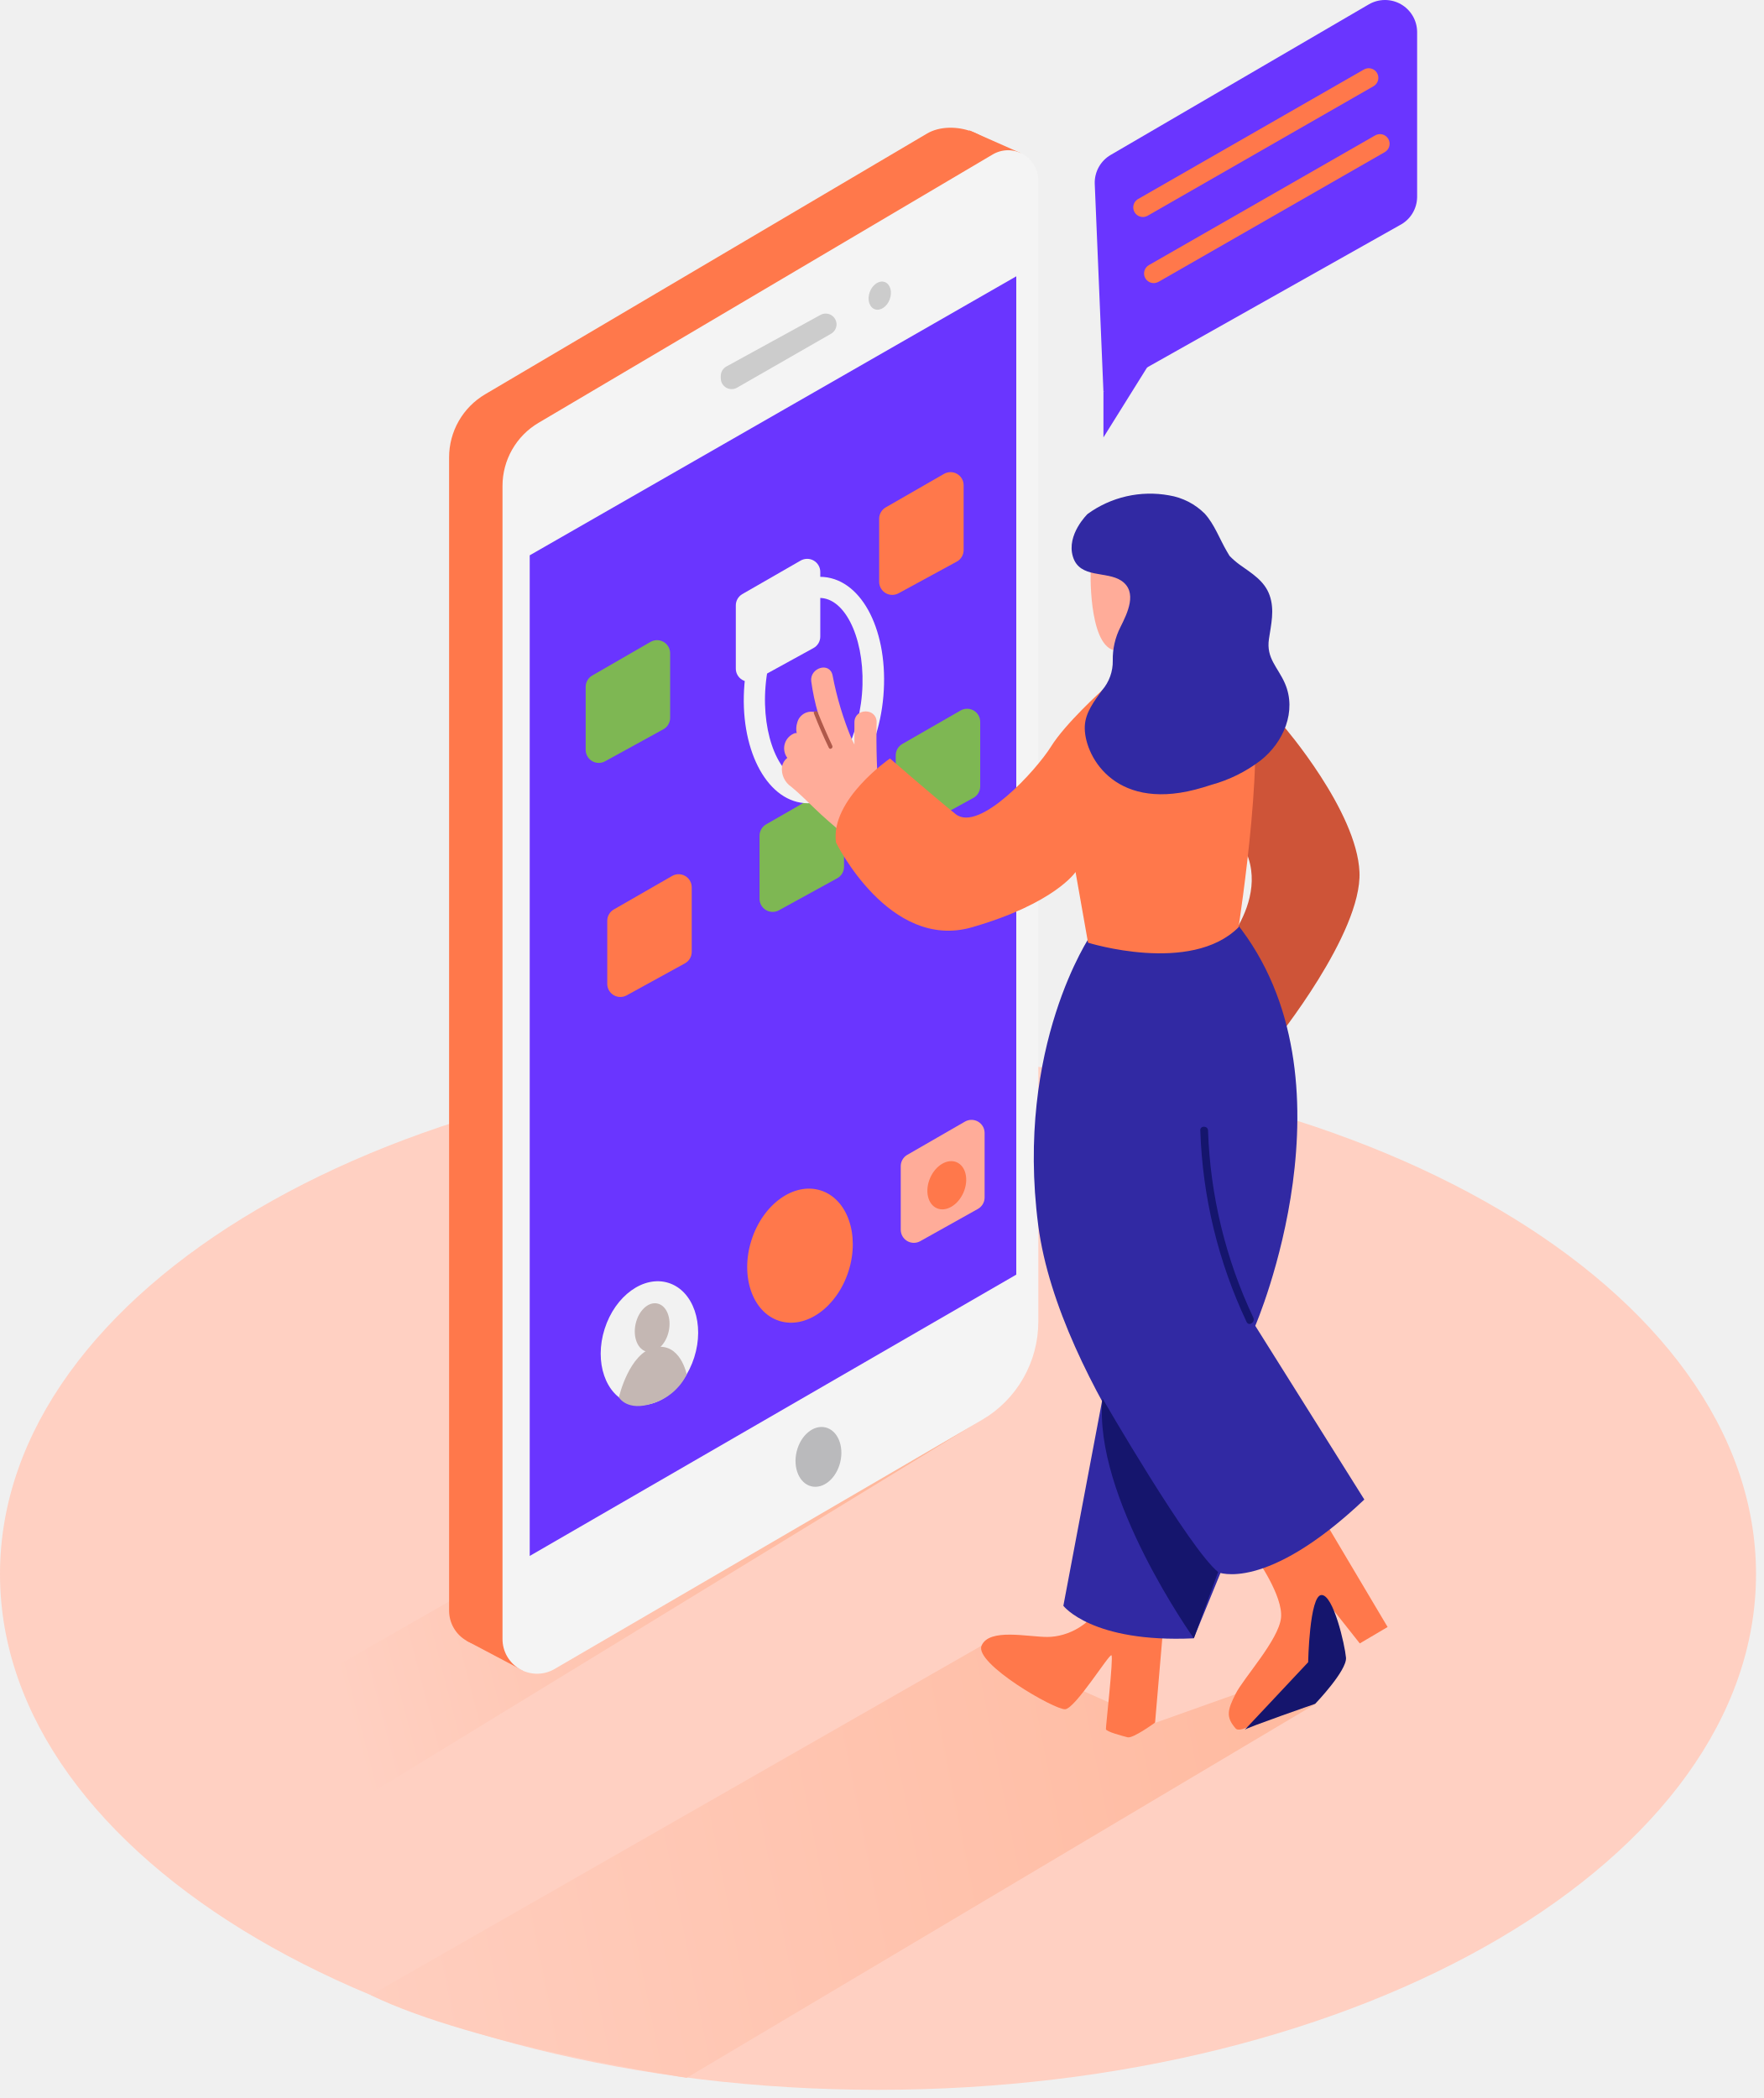
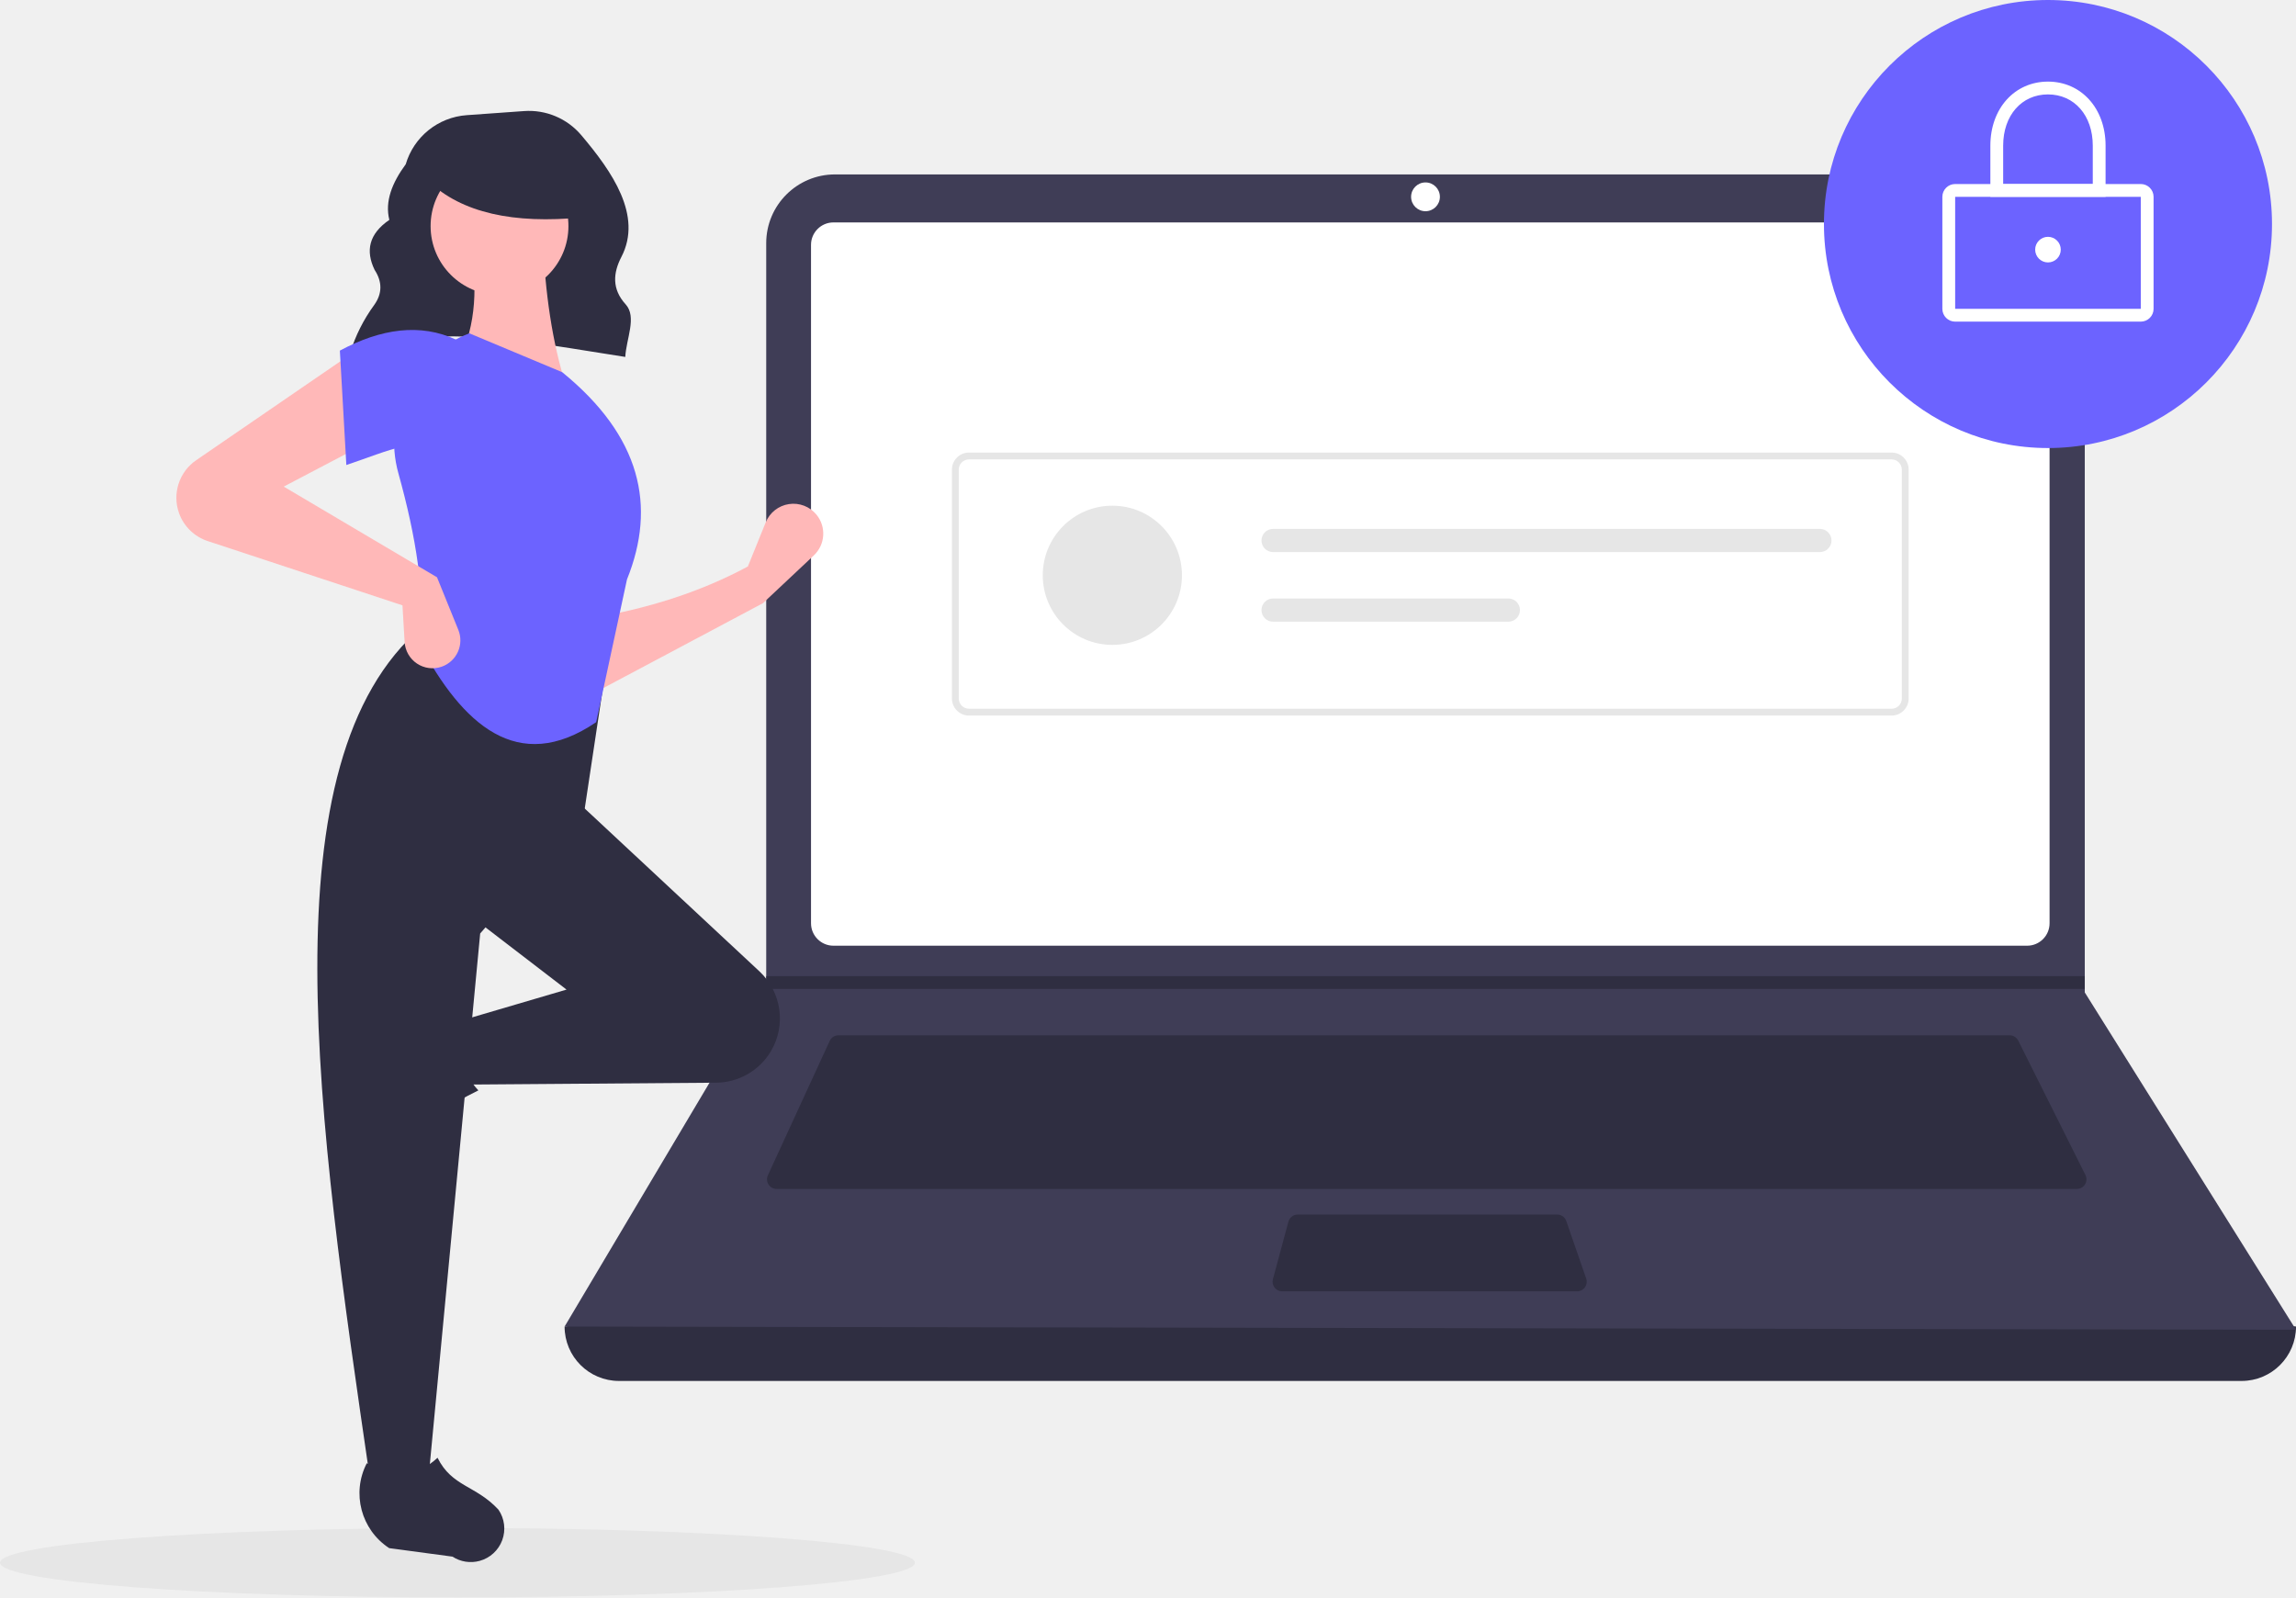
- <svg xmlns="http://www.w3.org/2000/svg" width="174" height="207" viewBox="0 0 174 207" fill="none">
-   <path d="M86.629 206.193C134.473 206.193 173.258 183.41 173.258 155.305C173.258 127.2 134.473 104.417 86.629 104.417C38.785 104.417 0 127.2 0 155.305C0 183.41 38.785 206.193 86.629 206.193Z" fill="#FFD0C2" />
-   <path d="M11.787 176.605L61.975 147.913L81.633 141.579L89.579 138.75L97.427 139.731L25.543 183.677C25.543 183.677 22.045 181.639 11.787 176.605Z" fill="url(#paint0_linear_511_411)" />
-   <path d="M36.577 196.848L96.819 162.385L113.966 169.989L121.913 167.16L129.761 168.141L67.755 205.007C67.755 205.007 46.843 201.859 36.577 196.848Z" fill="url(#paint1_linear_511_411)" />
-   <path d="M95.655 12.868L100.727 15.111L95.853 17.256L94.682 14.731" fill="#FF784B" />
-   <path d="M49.444 161.868L91.579 137.313C93.27 136.327 94.674 134.917 95.651 133.222C96.629 131.526 97.147 129.605 97.153 127.648L98.514 16.115C98.514 13.187 93.952 11.697 91.45 13.187L47.862 38.905C46.78 39.544 45.884 40.453 45.261 41.544C44.638 42.635 44.311 43.869 44.31 45.126V158.925C44.312 159.524 44.471 160.113 44.772 160.632C45.074 161.151 45.506 161.581 46.027 161.879C46.547 162.178 47.137 162.334 47.737 162.332C48.337 162.329 48.925 162.169 49.444 161.868Z" fill="#FF784B" />
-   <path d="M46.067 161.906L51.58 164.818L50.942 160.978L47.117 160.286" fill="#FF784B" />
-   <path d="M54.728 164.666L96.864 140.111C98.562 139.123 99.971 137.707 100.95 136.005C101.929 134.302 102.445 132.372 102.446 130.408V17.811C102.447 17.284 102.309 16.766 102.045 16.31C101.781 15.854 101.4 15.477 100.943 15.215C100.485 14.954 99.967 14.819 99.44 14.823C98.913 14.828 98.397 14.972 97.944 15.24L53.132 41.719C52.05 42.357 51.154 43.267 50.531 44.358C49.908 45.449 49.581 46.683 49.58 47.939V161.715C49.579 162.318 49.737 162.911 50.038 163.432C50.34 163.954 50.774 164.387 51.297 164.687C51.82 164.987 52.413 165.143 53.016 165.139C53.618 165.135 54.209 164.972 54.728 164.666Z" fill="#F4F4F4" />
-   <path d="M52.265 54.791L100.271 27.263V125.762L52.265 153.518V54.791Z" fill="#6A35FF" />
-   <path d="M82.905 144.258C83.288 142.652 82.635 141.121 81.447 140.837C80.258 140.553 78.984 141.624 78.6 143.23C78.217 144.835 78.87 146.367 80.058 146.65C81.247 146.934 82.522 145.863 82.905 144.258Z" fill="#BABABC" />
-   <path d="M82.538 32C82.537 32.189 82.487 32.374 82.392 32.537C82.297 32.7 82.161 32.834 81.998 32.928L72.72 38.251C72.558 38.344 72.373 38.393 72.186 38.392C71.998 38.392 71.814 38.343 71.651 38.249C71.489 38.155 71.354 38.02 71.26 37.858C71.166 37.695 71.116 37.511 71.116 37.323V37.095C71.117 36.904 71.168 36.716 71.266 36.552C71.364 36.388 71.504 36.252 71.671 36.16L80.948 31.073C81.111 30.983 81.294 30.937 81.479 30.94C81.664 30.942 81.846 30.992 82.006 31.086C82.166 31.179 82.299 31.313 82.392 31.473C82.486 31.633 82.536 31.815 82.538 32Z" fill="#CCCCCC" />
-   <path d="M87.786 29.534C88.06 28.793 87.842 28.03 87.298 27.829C86.755 27.628 86.092 28.065 85.818 28.805C85.544 29.546 85.763 30.309 86.306 30.51C86.85 30.712 87.512 30.274 87.786 29.534Z" fill="#CCCCCC" />
-   <path d="M86.743 51.179V57.407C86.743 57.63 86.802 57.85 86.913 58.044C87.024 58.238 87.183 58.401 87.376 58.515C87.568 58.629 87.787 58.691 88.01 58.696C88.234 58.7 88.455 58.646 88.652 58.54L94.408 55.407C94.611 55.295 94.78 55.131 94.898 54.932C95.015 54.732 95.077 54.505 95.077 54.273V47.871C95.076 47.645 95.016 47.423 94.903 47.228C94.79 47.033 94.627 46.871 94.432 46.758C94.237 46.645 94.015 46.585 93.79 46.584C93.564 46.583 93.342 46.641 93.146 46.753L87.351 50.084C87.165 50.2 87.012 50.361 86.906 50.552C86.799 50.744 86.743 50.959 86.743 51.179Z" fill="#FF784B" />
-   <path d="M57.785 67.756V73.984C57.786 74.208 57.845 74.427 57.956 74.621C58.066 74.816 58.226 74.978 58.418 75.092C58.611 75.206 58.829 75.269 59.053 75.273C59.277 75.277 59.498 75.224 59.694 75.117L65.451 71.954C65.653 71.842 65.823 71.678 65.94 71.479C66.058 71.279 66.12 71.052 66.12 70.82V64.448C66.119 64.222 66.059 64.001 65.945 63.806C65.832 63.611 65.67 63.448 65.475 63.335C65.279 63.222 65.058 63.162 64.832 63.161C64.606 63.16 64.385 63.219 64.188 63.33L58.455 66.638C58.254 66.749 58.087 66.91 57.969 67.107C57.851 67.303 57.788 67.527 57.785 67.756Z" fill="#7EB753" />
-   <path d="M72.599 59.741V65.969C72.599 66.193 72.658 66.412 72.769 66.607C72.88 66.801 73.039 66.963 73.232 67.077C73.424 67.191 73.643 67.254 73.866 67.258C74.09 67.262 74.311 67.209 74.507 67.102L80.264 63.939C80.467 63.827 80.636 63.663 80.754 63.464C80.871 63.264 80.933 63.037 80.933 62.806V56.433C80.934 56.205 80.874 55.981 80.76 55.784C80.646 55.587 80.482 55.423 80.284 55.309C80.087 55.196 79.862 55.137 79.635 55.138C79.407 55.139 79.183 55.2 78.986 55.315L73.23 58.623C73.037 58.739 72.876 58.902 72.766 59.098C72.655 59.294 72.597 59.516 72.599 59.741Z" fill="#F2F2F2" />
-   <path d="M68.497 133.927C69.54 130.645 68.406 127.355 65.965 126.579C63.523 125.803 60.699 127.835 59.656 131.117C58.612 134.399 59.746 137.689 62.188 138.465C64.629 139.241 67.454 137.209 68.497 133.927Z" fill="#F2F2F2" />
-   <path d="M65.981 131.345C66.266 130.032 65.766 128.808 64.863 128.612C63.96 128.415 62.997 129.321 62.711 130.634C62.425 131.947 62.926 133.171 63.829 133.367C64.731 133.564 65.695 132.658 65.981 131.345Z" fill="#C4B7B3" />
-   <path d="M61.063 137.868C61.063 137.868 62.067 133.473 64.599 132.941C67.131 132.408 67.755 135.617 67.755 135.617C67.418 136.293 66.948 136.893 66.373 137.382C65.798 137.87 65.13 138.238 64.409 138.461C61.877 139.313 61.063 137.868 61.063 137.868Z" fill="#C4B7B3" />
-   <path d="M83.722 125.413C84.851 121.859 83.622 118.296 80.977 117.455C78.331 116.614 75.271 118.814 74.141 122.368C73.012 125.922 74.241 129.485 76.886 130.326C79.532 131.167 82.592 128.967 83.722 125.413Z" fill="#FF784B" />
-   <path d="M76.827 120.804C76.986 120.758 78.401 121.648 78.348 121.945C78.294 122.241 77.587 123.245 77.694 123.428C77.8 123.61 79.215 125.405 80.021 125.519C80.562 125.181 81.071 124.794 81.541 124.363C81.803 124.463 82.034 124.628 82.214 124.842C82.393 125.056 82.515 125.313 82.568 125.587C82.568 125.914 81.252 127.017 80.439 127.298C79.382 127.663 76.127 124.051 75.739 123.108C75.352 122.165 76.827 120.804 76.827 120.804Z" fill="#FF784B" />
-   <path d="M88.378 74.524V80.752C88.378 80.976 88.437 81.195 88.548 81.389C88.659 81.584 88.818 81.746 89.011 81.86C89.203 81.974 89.422 82.037 89.645 82.041C89.869 82.045 90.09 81.992 90.287 81.885L96.043 78.722C96.246 78.61 96.415 78.446 96.532 78.246C96.65 78.047 96.712 77.82 96.712 77.588V71.216C96.711 70.99 96.651 70.769 96.538 70.574C96.425 70.378 96.262 70.216 96.067 70.103C95.872 69.99 95.65 69.93 95.424 69.929C95.199 69.928 94.977 69.987 94.781 70.098L89.024 73.406C88.828 73.519 88.665 73.682 88.551 73.879C88.438 74.075 88.378 74.297 88.378 74.524Z" fill="#7EB753" />
-   <path d="M59.915 90.85V97.078C59.915 97.302 59.974 97.522 60.085 97.716C60.196 97.91 60.355 98.072 60.548 98.186C60.74 98.301 60.959 98.363 61.182 98.367C61.406 98.372 61.627 98.318 61.823 98.211L67.58 95.048C67.783 94.936 67.952 94.772 68.069 94.573C68.187 94.374 68.249 94.146 68.249 93.915V87.543C68.248 87.317 68.188 87.095 68.075 86.9C67.962 86.705 67.799 86.543 67.604 86.43C67.409 86.317 67.187 86.257 66.961 86.256C66.736 86.255 66.514 86.313 66.318 86.425L60.561 89.733C60.365 89.846 60.202 90.009 60.088 90.205C59.975 90.401 59.915 90.624 59.915 90.85Z" fill="#FF784B" />
-   <path d="M74.941 82.455V88.683C74.942 88.907 75 89.126 75.111 89.321C75.222 89.515 75.381 89.677 75.574 89.791C75.766 89.906 75.985 89.968 76.208 89.972C76.432 89.977 76.653 89.923 76.85 89.816L82.606 86.653C82.809 86.541 82.978 86.377 83.096 86.178C83.213 85.978 83.275 85.751 83.275 85.52V79.147C83.274 78.922 83.214 78.7 83.101 78.505C82.988 78.31 82.825 78.147 82.63 78.034C82.435 77.921 82.213 77.862 81.988 77.861C81.762 77.86 81.54 77.918 81.344 78.029L75.587 81.337C75.391 81.451 75.228 81.614 75.115 81.81C75.001 82.006 74.941 82.229 74.941 82.455Z" fill="#7EB753" />
-   <path d="M88.872 115.108V121.336C88.873 121.56 88.931 121.78 89.042 121.974C89.153 122.168 89.313 122.33 89.505 122.444C89.697 122.559 89.916 122.621 90.14 122.625C90.363 122.63 90.584 122.576 90.781 122.469L96.477 119.283C96.679 119.171 96.848 119.007 96.966 118.808C97.084 118.609 97.146 118.381 97.146 118.15V111.778C97.145 111.552 97.085 111.33 96.971 111.135C96.858 110.94 96.696 110.778 96.501 110.665C96.305 110.552 96.084 110.492 95.858 110.491C95.632 110.49 95.41 110.548 95.214 110.66L89.488 113.96C89.293 114.08 89.133 114.249 89.025 114.451C88.917 114.653 88.864 114.879 88.872 115.108Z" fill="#FFAC99" />
-   <path d="M95.065 117.653C95.604 116.399 95.303 115.065 94.392 114.673C93.482 114.282 92.307 114.981 91.767 116.235C91.228 117.488 91.529 118.822 92.44 119.214C93.35 119.605 94.526 118.906 95.065 117.653Z" fill="#FF784B" />
-   <path d="M138.103 22.221C138.617 21.957 139.049 21.558 139.352 21.066C139.655 20.574 139.817 20.008 139.821 19.43V3.165C139.82 2.608 139.673 2.062 139.393 1.58C139.114 1.099 138.713 0.7 138.231 0.422C137.749 0.145 137.202 -0.001 136.645 3.79043e-06C136.089 0.001 135.542 0.148 135.061 0.427L109.586 15.286C109.096 15.571 108.692 15.983 108.415 16.478C108.138 16.973 107.999 17.533 108.012 18.1L108.872 38.677L138.103 22.221Z" fill="#6A35FF" />
-   <path d="M108.872 38.677L108.872 43.156L114.94 33.43" fill="#6A35FF" />
-   <path d="M113.206 21.301L135.525 8.503C135.743 8.376 135.901 8.167 135.965 7.924C136.029 7.68 135.994 7.42 135.867 7.203C135.804 7.095 135.721 7 135.621 6.925C135.522 6.849 135.408 6.794 135.288 6.762C135.044 6.698 134.785 6.733 134.567 6.86L112.24 19.666C112.036 19.8 111.892 20.008 111.837 20.246C111.782 20.483 111.82 20.733 111.944 20.944C112.068 21.154 112.269 21.308 112.504 21.375C112.739 21.441 112.99 21.415 113.206 21.301Z" fill="#FF784B" />
-   <path d="M114.316 27.803L136.635 15.005C136.853 14.878 137.011 14.669 137.075 14.425C137.14 14.181 137.104 13.922 136.977 13.704C136.85 13.486 136.642 13.328 136.398 13.264C136.154 13.2 135.895 13.235 135.677 13.362L113.351 26.16C113.133 26.287 112.974 26.496 112.91 26.739C112.846 26.983 112.881 27.243 113.008 27.461C113.135 27.678 113.344 27.837 113.588 27.901C113.831 27.965 114.091 27.93 114.309 27.803H114.316Z" fill="#FF784B" />
-   <path d="M126.643 71.642C126.643 71.642 133.875 80.007 134.133 86.044C134.392 92.082 125.837 102.683 125.837 102.683L120.308 93.961C120.308 93.961 127.502 86.523 120.308 80.797C120.308 80.797 117.845 71.14 126.643 71.672" fill="#CE5438" />
-   <path d="M123.898 153.647C123.898 153.647 126.62 157.449 126.392 159.624C126.164 161.799 122.704 165.548 121.913 167.122C121.122 168.696 120.917 169.403 121.913 170.536C122.909 171.67 131.388 164.293 131.586 163.107C131.783 161.921 130.399 157.389 130.399 157.389L134.164 162.149L136.909 160.529L131.091 150.735" fill="#FF784B" />
-   <path d="M122.818 170.666C123.046 170.438 129.761 168.111 129.761 168.111C129.761 168.111 132.917 164.826 132.802 163.548C132.688 162.271 131.555 157.32 130.377 157.373C129.198 157.427 129.069 164.004 129.069 164.004L122.818 170.666Z" fill="#15156D" />
-   <path d="M114.826 159.906L113.966 169.959C113.966 169.959 111.792 171.548 111.259 171.411C110.727 171.274 109.13 170.856 109.115 170.605C109.1 170.354 109.875 163.502 109.662 163.32C109.449 163.137 106.111 168.552 105.1 168.643C104.088 168.734 96.089 164.118 96.849 162.362C97.609 160.605 101.465 161.525 103.366 161.51C105.267 161.495 107.929 160.407 109.313 157.145" fill="#FF784B" />
-   <path d="M109.784 132.674L104.917 158.438C104.917 158.438 107.723 162.111 117.776 161.647L125.251 143.396" fill="#3129A3" />
-   <path d="M107.632 92.242C107.632 92.242 100.134 103.185 102.438 120.903C104.484 136.606 120.164 155.122 120.164 155.122C120.164 155.122 124.856 157.191 134.612 147.952L123.852 130.811C123.852 130.811 134.354 106.477 121.959 91.033" fill="#3129A3" />
-   <path d="M79.344 79.239C75.542 78.912 72.926 73.756 73.451 67.505C73.975 61.254 77.397 56.6 81.268 56.927C85.138 57.254 87.686 62.41 87.161 68.661C86.636 74.912 83.176 79.566 79.344 79.239ZM81.055 59.003C78.477 58.783 75.945 62.76 75.534 67.68C75.123 72.6 76.941 76.942 79.526 77.163C82.112 77.383 84.636 73.406 85.047 68.486C85.458 63.566 83.633 59.209 81.055 59.003Z" fill="#F2F2F2" />
-   <path d="M86.492 71.246C86.492 69.84 84.332 69.84 84.302 71.246C84.302 72.007 84.302 72.722 84.302 73.459C84.218 73.3 84.135 73.14 84.058 72.98C83.203 70.944 82.563 68.823 82.15 66.653C81.876 65.246 79.868 65.893 80.043 67.231C80.189 68.296 80.413 69.348 80.713 70.379L80.5 70.288C80.313 70.227 80.115 70.205 79.919 70.223C79.723 70.241 79.533 70.3 79.36 70.394C79.188 70.489 79.036 70.619 78.916 70.774C78.795 70.93 78.708 71.109 78.659 71.3C78.553 71.634 78.534 71.99 78.606 72.334H78.439C78.203 72.414 77.989 72.549 77.815 72.727C77.641 72.906 77.512 73.123 77.438 73.361C77.364 73.599 77.347 73.851 77.389 74.097C77.43 74.342 77.53 74.575 77.678 74.775C77.407 74.99 77.221 75.294 77.154 75.634C77.109 76.022 77.172 76.416 77.338 76.77C77.503 77.125 77.763 77.426 78.089 77.642C78.85 78.265 79.663 79.079 80.37 79.756C81.275 80.638 82.294 81.505 83.146 82.212C83.998 82.919 85.382 80.592 85.427 79.809C85.583 79.859 85.748 79.87 85.909 79.841C86.07 79.813 86.222 79.745 86.35 79.645C86.479 79.544 86.582 79.414 86.649 79.265C86.716 79.116 86.746 78.953 86.735 78.79C86.517 76.285 86.436 73.771 86.492 71.246Z" fill="#FFAC99" />
-   <path d="M82.119 73.581C81.612 72.506 81.136 71.411 80.69 70.296C80.599 70.06 80.211 70.167 80.31 70.402C80.756 71.548 81.245 72.674 81.777 73.779C81.884 74.014 82.226 73.809 82.119 73.581Z" fill="#AF594A" />
-   <path d="M108.773 68.083C108.773 68.083 105.115 71.376 103.701 73.657C102.286 75.938 96.613 82.204 94.279 80.318C91.944 78.433 87.808 74.836 87.808 74.836C87.808 74.836 81.899 78.896 82.484 83.124C82.484 83.124 87.731 93.847 95.906 91.489C104.081 89.132 106.119 86.037 106.119 86.037L107.351 93.01C107.351 93.01 117.495 96.189 122.202 91.489C122.202 91.489 125.289 71.467 123.016 68.478" fill="#FF784B" />
-   <path d="M107.64 55.954C107.564 56.182 107.389 63.452 109.86 64.144C112.332 64.836 116.529 63.11 117.617 60.806C118.704 58.502 117.153 51.171 113.252 50.745C109.351 50.319 108.339 53.832 107.64 55.954Z" fill="#FFAC99" />
-   <path d="M126.772 67.414C126.073 65.817 124.924 64.958 125.198 63.064C125.411 61.612 125.776 60.182 125.267 58.737C124.757 57.292 123.487 56.562 122.286 55.696C121.938 55.44 121.612 55.155 121.312 54.844L121.054 54.41C120.339 53.194 119.822 51.726 118.864 50.677C117.908 49.722 116.676 49.092 115.343 48.874C113.95 48.622 112.52 48.654 111.14 48.969C109.76 49.284 108.458 49.875 107.313 50.707C107.313 50.707 105.191 52.745 105.86 54.928C106.529 57.11 109.176 56.312 110.643 57.3C112.271 58.403 111.237 60.494 110.552 61.863C110.029 62.888 109.767 64.027 109.792 65.178C109.813 66.251 109.436 67.294 108.735 68.106C107.974 69.17 107.092 70.281 107.031 71.649C106.91 74.341 109.761 80.014 117.921 77.908C118.445 77.771 118.993 77.611 119.54 77.429C121.282 76.95 122.916 76.142 124.354 75.049C126.643 73.262 127.974 70.159 126.772 67.414Z" fill="#3129A3" />
-   <path d="M108.78 137.982C108.78 137.982 117.366 152.841 120.187 155.107L117.791 161.647C117.791 161.647 107.807 147.655 108.78 137.982Z" fill="#15156D" />
-   <path d="M123.67 130.028C120.928 124.24 119.404 117.951 119.191 111.55C119.191 111.04 118.377 111.04 118.43 111.55C118.644 118.087 120.197 124.511 122.993 130.424C123.206 130.887 123.852 130.484 123.67 130.028Z" fill="#15156D" />
-   <defs>
-     <linearGradient id="paint0_linear_511_411" x1="96.336" y1="79.957" x2="15.547" y2="100.902" gradientUnits="userSpaceOnUse">
-       <stop stop-color="#FFAC8A" />
-       <stop offset="0.99" stop-color="#FFD0C2" />
-     </linearGradient>
-     <linearGradient id="paint1_linear_511_411" x1="163.572" y1="-2.612" x2="-7.483" y2="31.353" gradientUnits="userSpaceOnUse">
-       <stop stop-color="#FFAC8A" />
-       <stop offset="0.99" stop-color="#FFD0C2" />
-     </linearGradient>
-   </defs>
+ <svg xmlns="http://www.w3.org/2000/svg" data-name="Layer 1" width="793" height="551.732" viewBox="0 0 793 551.732">
+   <ellipse cx="158" cy="539.732" rx="158" ry="12" fill="#e6e6e6" />
+   <path d="M324.272,296.554c27.497-11.695,61.744-4.285,95.191.858.311-6.228,4.084-13.808.132-18.153-4.801-5.279-4.359-10.825-1.47-16.404,7.388-14.265-3.197-29.444-13.884-42.065a23.669,23.669,0,0,0-19.755-8.292l-19.797,1.414A23.709,23.709,0,0,0,343.635,230.859v0c-4.727,6.429-7.257,12.841-5.664,19.219-7.081,4.839-8.27,10.68-5.089,17.264,2.698,4.146,2.669,8.182-.123,12.106a55.891,55.891,0,0,0-8.31,16.506Z" transform="translate(-203.5 -174.1342)" fill="#2f2e41" />
+   <path d="M977.709,651.097H417.291A18.791,18.791,0,0,1,398.5,632.306h0q304.727-35.415,598,0h0A18.791,18.791,0,0,1,977.709,651.097Z" transform="translate(-203.5 -174.1342)" fill="#2f2e41" />
+   <path d="M996.5,633.412l-598-1.105,69.306-116.616.332-.553V258.131a23.752,23.752,0,0,1,23.754-23.754H899.792a23.752,23.752,0,0,1,23.754,23.754V516.906Z" transform="translate(-203.5 -174.1342)" fill="#3f3d56" />
+   <path d="M491.35,250.957a7.746,7.746,0,0,0-7.738,7.738V493.031a7.747,7.747,0,0,0,7.738,7.738H903.65a7.747,7.747,0,0,0,7.738-7.738V258.694a7.747,7.747,0,0,0-7.738-7.738Z" transform="translate(-203.5 -174.1342)" fill="#fff" />
+   <path d="M493.078,531.718a3.325,3.325,0,0,0-3.013,1.93l-21.355,46.425a3.316,3.316,0,0,0,3.012,4.702H920.814a3.316,3.316,0,0,0,2.965-4.799L900.567,533.551a3.299,3.299,0,0,0-2.965-1.833Z" transform="translate(-203.5 -174.1342)" fill="#2f2e41" />
+   <circle cx="492.342" cy="67.98" r="4.974" fill="#fff" />
+   <path d="M651.7,593.619a3.321,3.321,0,0,0-3.202,2.454l-5.357,19.896a3.316,3.316,0,0,0,3.202,4.179h101.874a3.315,3.315,0,0,0,3.133-4.401l-6.887-19.896a3.318,3.318,0,0,0-3.134-2.231Z" transform="translate(-203.5 -174.1342)" fill="#2f2e41" />
+   <polygon points="720.046 337.135 720.046 341.556 264.306 341.556 264.649 341.004 264.649 337.135 720.046 337.135" fill="#2f2e41" />
+   <circle cx="707.335" cy="77.375" r="77.375" fill="#6c63ff" />
+   <path d="M942.89,285.223H878.779a4.426,4.426,0,0,1-4.421-4.421V242.114a4.426,4.426,0,0,1,4.421-4.421H942.89a4.426,4.426,0,0,1,4.421,4.421v38.688A4.426,4.426,0,0,1,942.89,285.223Zm-64.111-43.109v38.688h64.114L942.89,242.114Z" transform="translate(-203.5 -174.1342)" fill="#fff" />
+   <path d="M930.731,242.114h-39.793V224.428c0-12.81,8.368-22.107,19.896-22.107s19.896,9.297,19.896,22.107Zm-35.372-4.421h30.95V224.428c0-10.413-6.363-17.686-15.475-17.686s-15.475,7.273-15.475,17.686Z" transform="translate(-203.5 -174.1342)" fill="#fff" />
+   <circle cx="707.335" cy="86.218" r="4.421" fill="#fff" />
+   <path d="M856.82,421.284H538.18a5.908,5.908,0,0,1-5.901-5.901V336.342a5.908,5.908,0,0,1,5.901-5.901H856.82a5.908,5.908,0,0,1,5.901,5.901V415.383A5.908,5.908,0,0,1,856.82,421.284Zm-318.64-88.482a3.544,3.544,0,0,0-3.54,3.54V415.383a3.544,3.544,0,0,0,3.54,3.54H856.82a3.544,3.544,0,0,0,3.54-3.54V336.342a3.544,3.544,0,0,0-3.54-3.54Z" transform="translate(-203.5 -174.1342)" fill="#e6e6e6" />
+   <circle cx="384.19" cy="198.695" r="24.036" fill="#e6e6e6" />
+   <path d="M643.203,356.805a4.006,4.006,0,1,0,0,8.012H832.061a4.006,4.006,0,0,0,0-8.012Z" transform="translate(-203.5 -174.1342)" fill="#e6e6e6" />
+   <path d="M643.203,380.842a4.006,4.006,0,1,0,0,8.012H724.469a4.006,4.006,0,1,0,0-8.012Z" transform="translate(-203.5 -174.1342)" fill="#e6e6e6" />
+   <path d="M467.022,382.462,408.119,413.778l-.746-26.096c19.226-3.209,37.517-8.797,54.429-17.895l6.16-15.22a10.318,10.318,0,0,1,17.536-2.678l0,0a10.318,10.318,0,0,1-.908,14.069Z" transform="translate(-203.5 -174.1342)" fill="#ffb8b8" />
+   <path d="M323.098,563.267v0a11.574,11.574,0,0,1,1.469-9.363l12.939-19.858a22.612,22.612,0,0,1,29.335-7.739h0c-5.438,9.256-4.68,17.377,1.878,24.434a117.631,117.631,0,0,0-27.936,19.045A11.574,11.574,0,0,1,323.098,563.267Z" transform="translate(-203.5 -174.1342)" fill="#2f2e41" />
+   <path d="M469.705,537.303l0,0a22.203,22.203,0,0,1-18.871,10.779l-85.96.651-3.728-21.623,38.026-11.184-32.061-24.605L402.154,450.313l63.65,59.324A22.203,22.203,0,0,1,469.705,537.303Z" transform="translate(-203.5 -174.1342)" fill="#2f2e41" />
+   <path d="M351.453,685.179H331.321c-18.075-123.898-36.474-248.142,17.895-294.515l64.122,10.439L405.136,455.532l-35.789,41.008Z" transform="translate(-203.5 -174.1342)" fill="#2f2e41" />
+   <path d="M369.149,713.246h0a11.574,11.574,0,0,1-9.363-1.469l-21.859-2.938a22.612,22.612,0,0,1-7.741-29.335v0c9.257,5.437,17.377,4.679,24.434-1.879,4.986,10.067,13.201,9.453,21.047,17.935A11.574,11.574,0,0,1,369.149,713.246Z" transform="translate(-203.5 -174.1342)" fill="#2f2e41" />
+   <path d="M399.172,307.902l-37.28-8.947c6.192-12.674,6.702-26.776,3.728-41.754l25.351-.746C391.764,275.08,394.167,292.481,399.172,307.902Z" transform="translate(-203.5 -174.1342)" fill="#ffb8b8" />
+   <path d="M409.418,423.552c-27.139,18.493-46.314.633-60.947-26.923,2.033-16.862-1.259-37.041-7.357-58.966a40.138,40.138,0,0,1,24.506-48.401h0l32.061,13.421c27.224,22.19,32.582,46.227,22.368,71.578Z" transform="translate(-203.5 -174.1342)" fill="#6c63ff" />
+   <path d="M331.321,326.542,301.497,342.2l52.938,31.316,7.366,18.17a9.637,9.637,0,0,1-5.789,12.731h0a9.637,9.637,0,0,1-12.762-8.544l-.745-12.663-67.284-22.204a15.733,15.733,0,0,1-9.873-9.611v0a15.733,15.733,0,0,1,5.903-18.303l54.105-37.118Z" transform="translate(-203.5 -174.1342)" fill="#ffb8b8" />
+   <path d="M361.146,329.524c-12.439-5.451-23.749.47-38.026,5.219l-2.237-39.517c14.176-7.556,27.692-9.593,40.263-3.728Z" transform="translate(-203.5 -174.1342)" fill="#6c63ff" />
+   <circle cx="172.525" cy="78.093" r="23.802" fill="#ffb8b8" />
+   <path d="M404.5,249.224c-23.566,2.308-41.523-1.546-53-12.52v-8.838h51Z" transform="translate(-203.5 -174.1342)" fill="#2f2e41" />
</svg>
